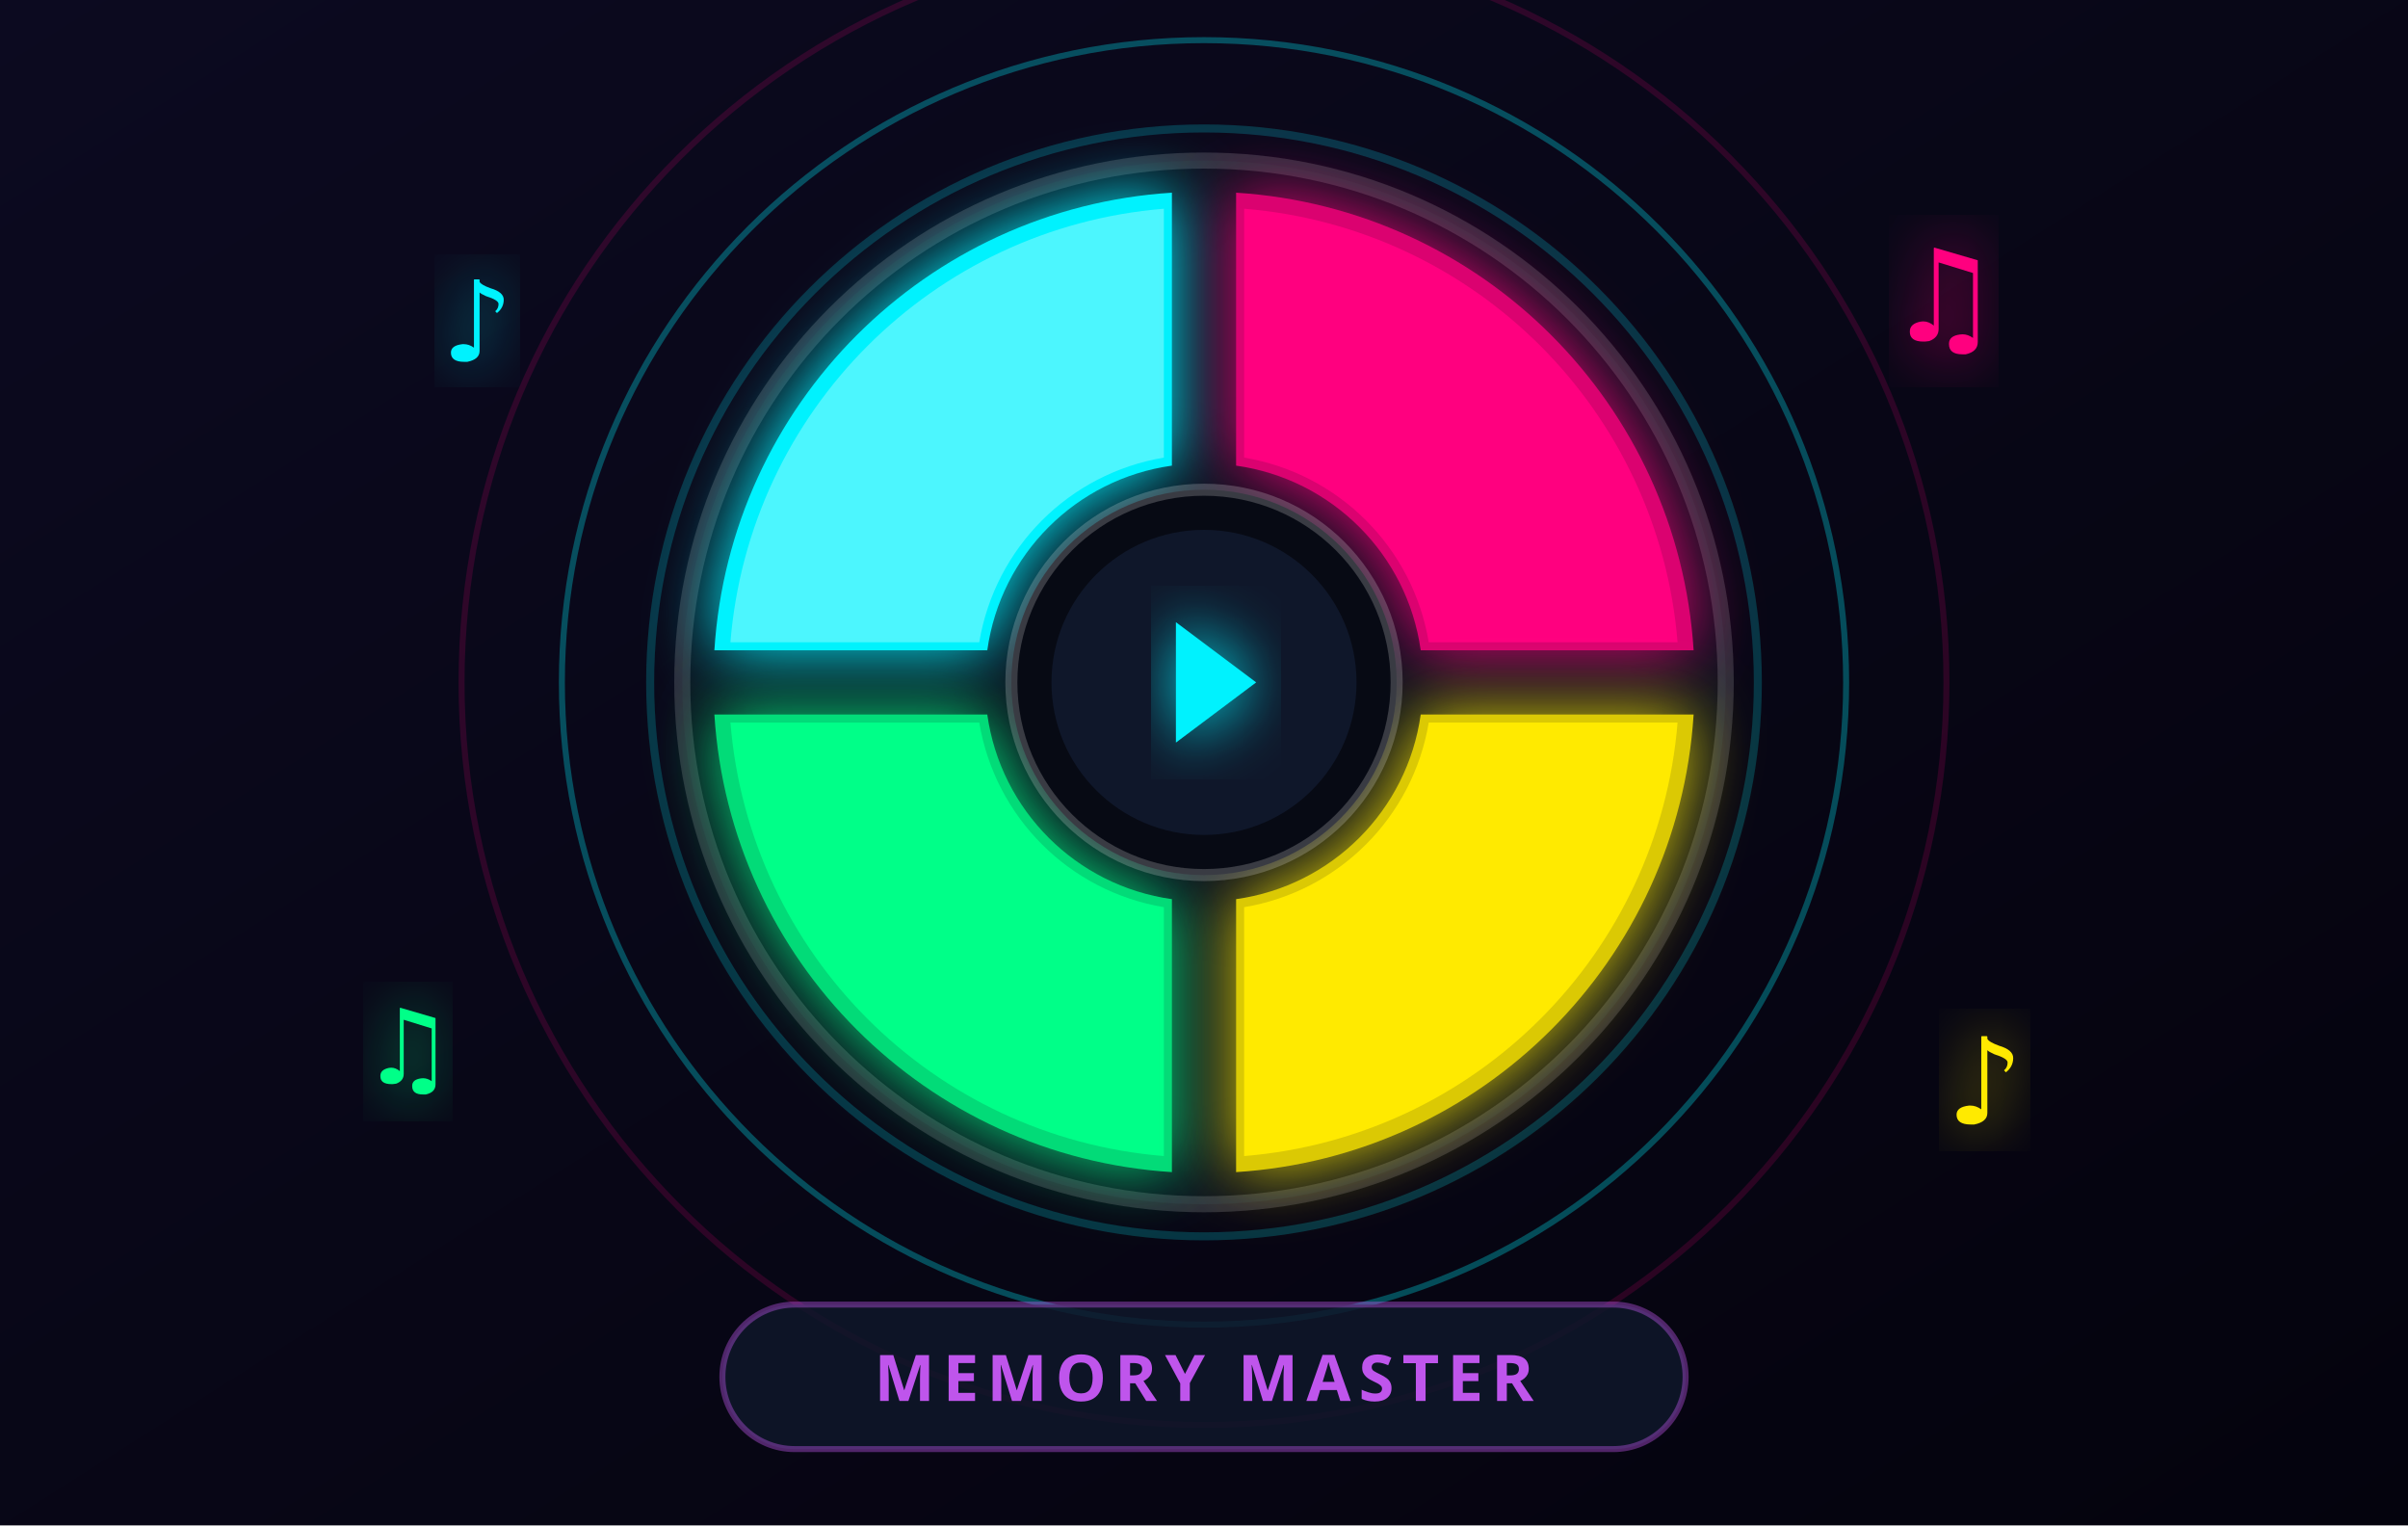
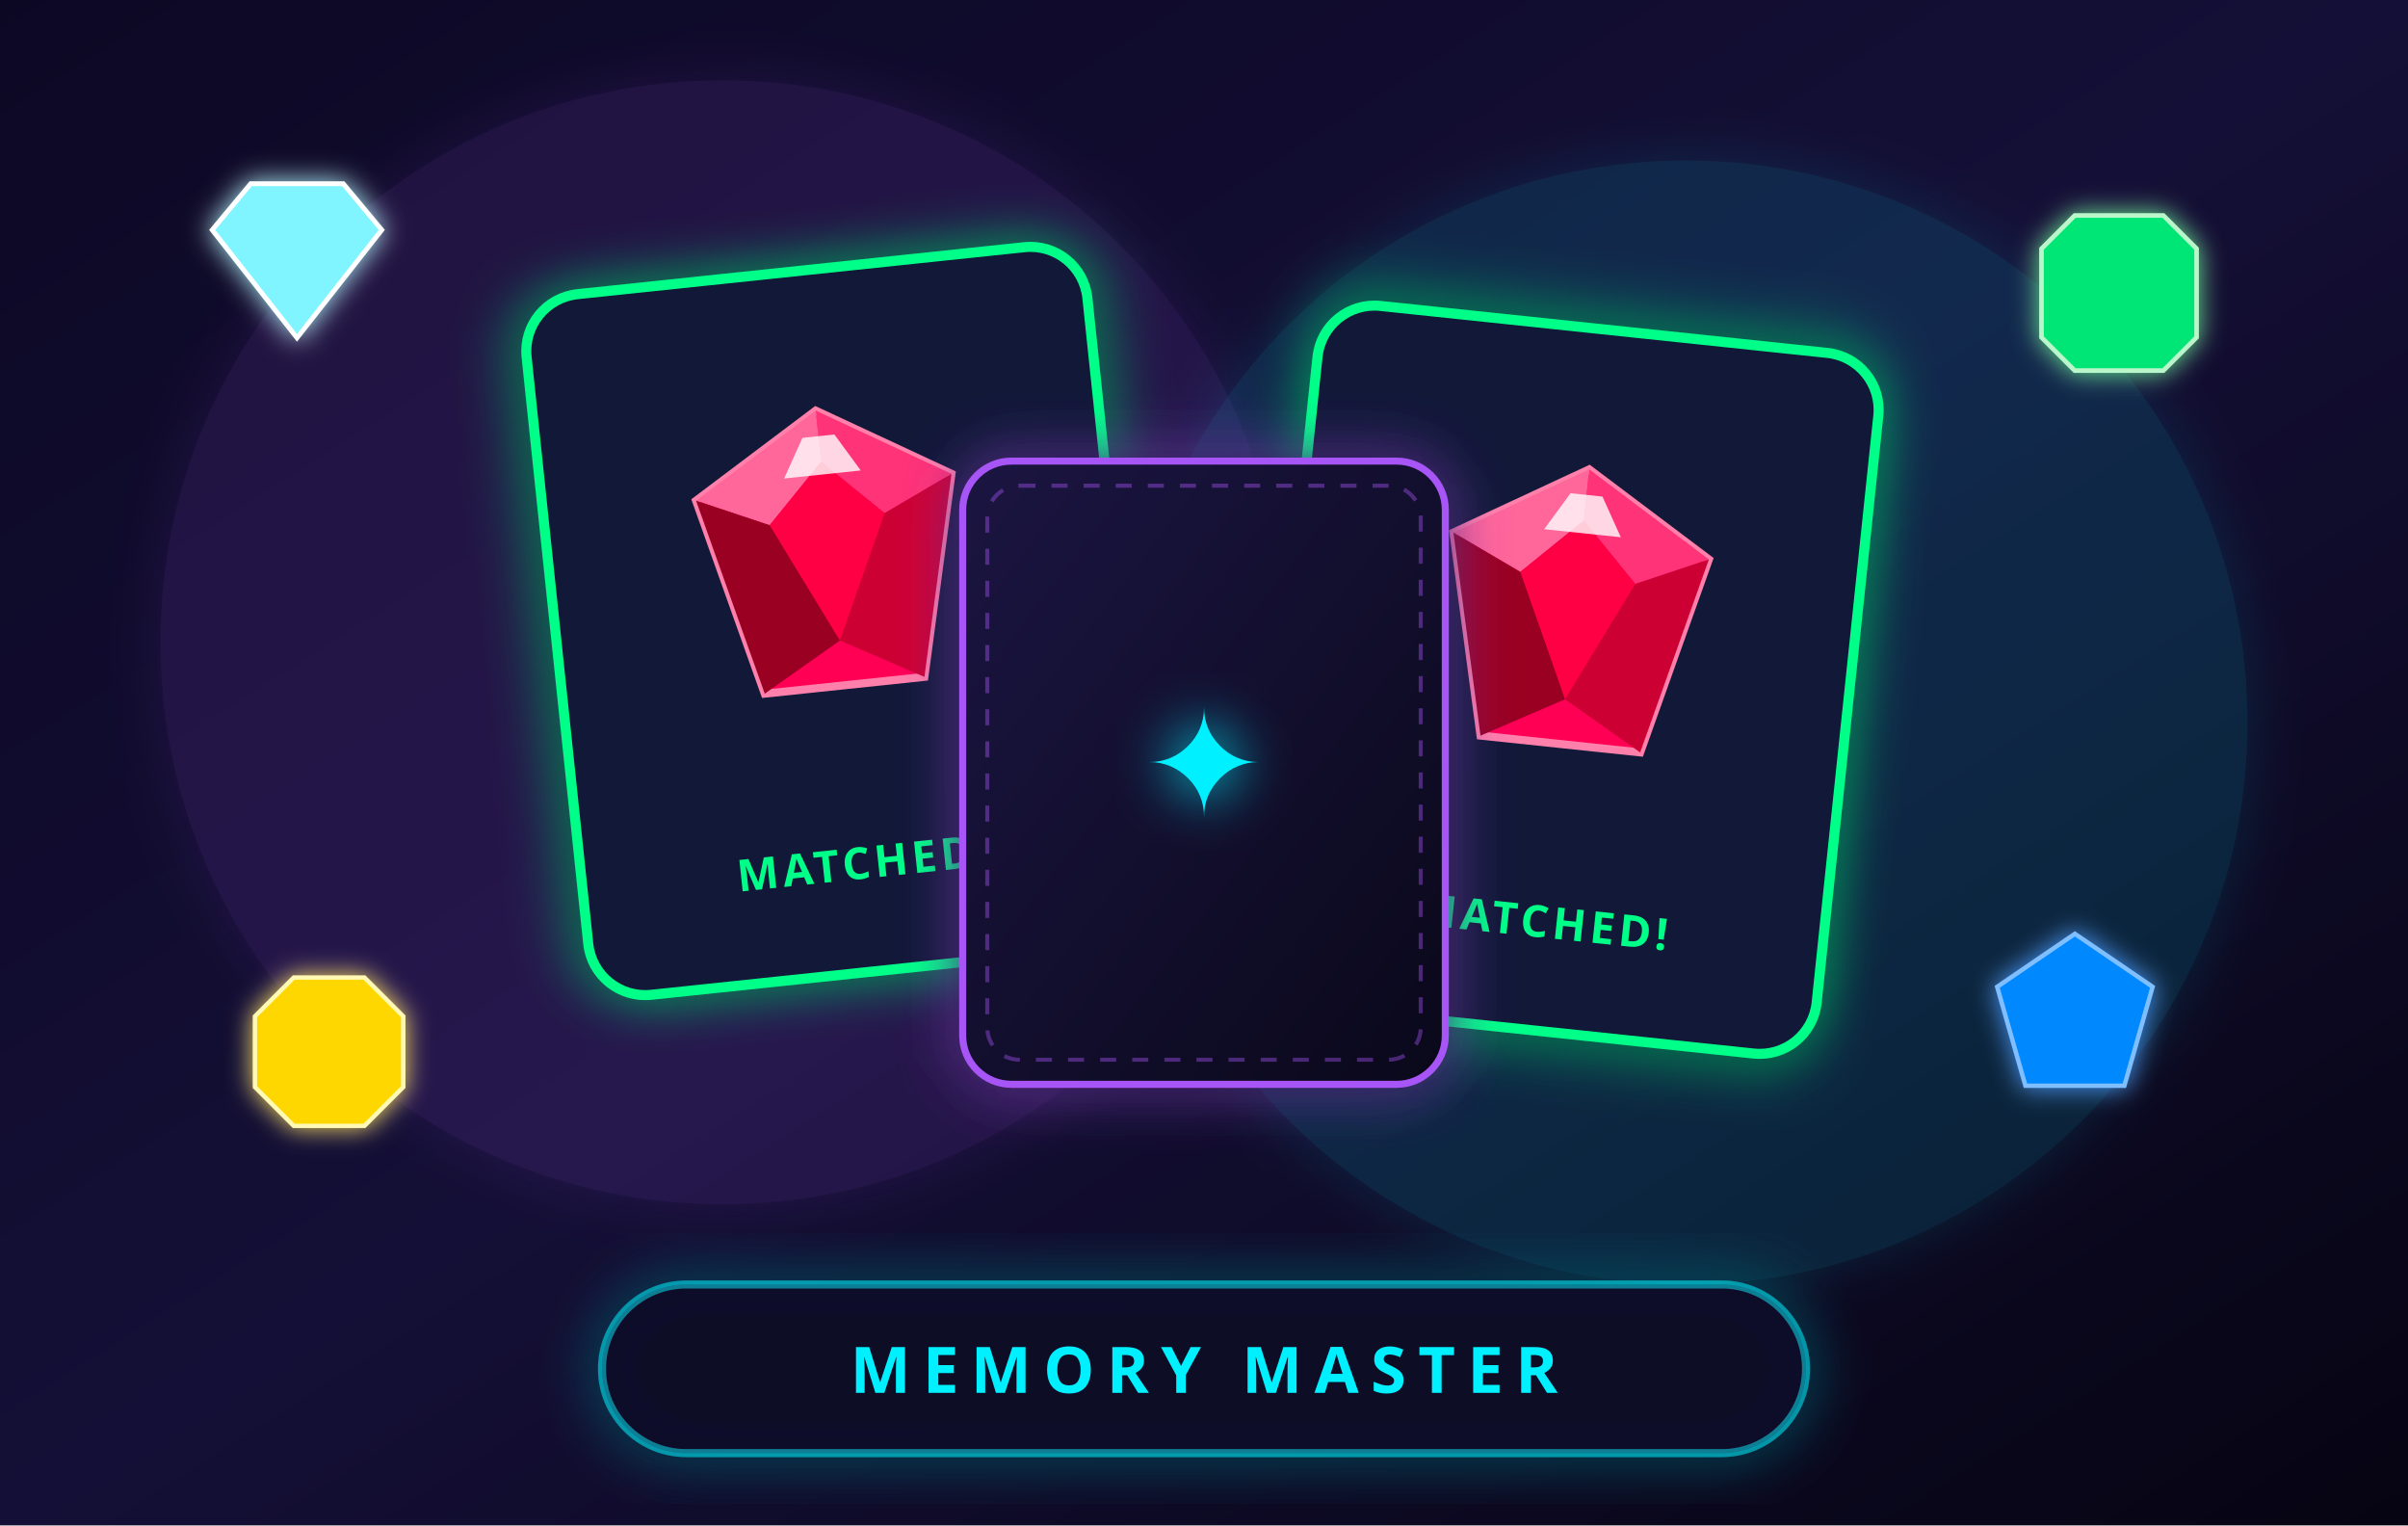
<svg xmlns="http://www.w3.org/2000/svg" viewBox="0 0 600 380" width="100%" height="100%">
  <defs>
    <linearGradient id="mmBg" x1="0%" y1="0%" x2="100%" y2="100%">
-       <stop offset="0%" stop-color="#0c0a20" />
-       <stop offset="100%" stop-color="#04030d" />
+       <stop offset="0%" stop-color="#0c0824" />
+       <stop offset="50%" stop-color="#140f36" />
+       <stop offset="100%" stop-color="#060412" />
    </linearGradient>
-     <filter id="padGlow" x="-30%" y="-30%" width="160%" height="160%">
-       <feGaussianBlur stdDeviation="8" result="blur" />
+     <filter id="gemGlow" x="-30%" y="-30%" width="160%" height="160%">
+       <feGaussianBlur stdDeviation="7" result="blur" />
      <feComposite in="SourceGraphic" in2="blur" operator="over" />
    </filter>
+     <linearGradient id="cardGrad" x1="0%" y1="0%" x2="100%" y2="100%">
+       <stop offset="0%" stop-color="#1b1542" />
+       <stop offset="100%" stop-color="#0a081a" />
+     </linearGradient>
  </defs>
  <rect width="600" height="380" fill="url(#mmBg)" />
-   <circle cx="300" cy="170" r="130" fill="#0b0f1d" stroke="rgba(255, 255, 255, 0.15)" stroke-width="4" />
-   <circle cx="300" cy="170" r="138" fill="none" stroke="rgba(0, 242, 254, 0.2)" stroke-width="2" />
-   <path d="M 292 48 A 122 122 0 0 0 178 162 L 246 162 A 54 54 0 0 1 292 116 Z" fill="#00f2fe" filter="url(#padGlow)" />
-   <path d="M 290 52 A 118 118 0 0 0 182 160 L 244 160 A 56 56 0 0 1 290 114 Z" fill="#ffffff" opacity="0.3" />
-   <path d="M 308 48 A 122 122 0 0 1 422 162 L 354 162 A 54 54 0 0 0 308 116 Z" fill="#ff007f" filter="url(#padGlow)" opacity="0.85" />
-   <path d="M 310 52 A 118 118 0 0 1 418 160 L 356 160 A 56 56 0 0 0 310 114 Z" fill="#ff007f" />
-   <path d="M 178 178 A 122 122 0 0 0 292 292 L 292 224 A 54 54 0 0 1 246 178 Z" fill="#00ff88" filter="url(#padGlow)" opacity="0.85" />
-   <path d="M 182 180 A 118 118 0 0 0 290 288 L 290 226 A 56 56 0 0 1 244 180 Z" fill="#00ff88" />
-   <path d="M 422 178 A 122 122 0 0 1 308 292 L 308 224 A 54 54 0 0 0 354 178 Z" fill="#ffea00" filter="url(#padGlow)" opacity="0.85" />
-   <path d="M 418 180 A 118 118 0 0 1 310 288 L 310 226 A 56 56 0 0 0 356 180 Z" fill="#ffea00" />
-   <circle cx="300" cy="170" r="48" fill="#070a14" stroke="rgba(255, 255, 255, 0.2)" stroke-width="3" />
-   <circle cx="300" cy="170" r="38" fill="#0f172a" />
-   <polygon points="293,155 313,170 293,185" fill="#00f2fe" filter="url(#padGlow)" />
-   <circle cx="300" cy="170" r="160" fill="none" stroke="#00f2fe" stroke-width="1.5" opacity="0.3" />
-   <circle cx="300" cy="170" r="185" fill="none" stroke="#ff007f" stroke-width="1.5" opacity="0.15" />
-   <text x="110" y="90" font-family="'Outfit', sans-serif" font-size="28" fill="#00f2fe" filter="url(#padGlow)">♪</text>
-   <text x="470" y="85" font-family="'Outfit', sans-serif" font-size="32" fill="#ff007f" filter="url(#padGlow)">♫</text>
-   <text x="90" y="270" font-family="'Outfit', sans-serif" font-size="26" fill="#00ff88" filter="url(#padGlow)">♫</text>
-   <text x="485" y="280" font-family="'Outfit', sans-serif" font-size="30" fill="#ffea00" filter="url(#padGlow)">♪</text>
-   <rect x="180" y="325" width="240" height="36" rx="18" fill="rgba(15, 23, 42, 0.85)" stroke="rgba(191, 85, 236, 0.4)" stroke-width="1.5" />
-   <text x="300" y="349" font-family="'Outfit', sans-serif" font-size="16" font-weight="900" fill="#bf55ec" text-anchor="middle" letter-spacing="2">MEMORY MASTER</text>
+   <circle cx="180" cy="160" r="140" fill="#a855f7" opacity="0.12" filter="url(#gemGlow)" />
+   <circle cx="420" cy="180" r="140" fill="#00f0ff" opacity="0.12" filter="url(#gemGlow)" />
+   <g transform="translate(130, 75) rotate(-6)">
+     <rect width="140" height="175" rx="14" fill="#0f142e" stroke="#00ff88" stroke-width="3" filter="url(#gemGlow)" />
+     <rect width="140" height="175" rx="14" fill="#111838" stroke="#00ff88" stroke-width="2" />
+     <g transform="translate(30, 30) scale(0.8)">
+       <polygon points="50,6 90,30 75,92 25,92 10,30" fill="#ff0055" stroke="#ff80aa" stroke-width="2.5" />
+       <polygon points="50,6 90,30 68,40 50,22" fill="#ff3377" />
+       <polygon points="50,6 10,30 32,40 50,22" fill="#ff6699" />
+       <polygon points="50,22 68,40 50,78 32,40" fill="#ff0044" />
+       <polygon points="68,40 90,30 75,92 50,78" fill="#cc0033" />
+       <polygon points="32,40 10,30 25,92 50,78" fill="#990022" />
+       <polygon points="45,14 55,14 62,26 38,26" fill="#ffffff" opacity="0.8" />
+     </g>
+     <text x="70" y="152" font-family="'Orbitron', sans-serif" font-size="11" font-weight="900" fill="#00ff88" text-anchor="middle" letter-spacing="1">MATCHED!</text>
+   </g>
+   <g transform="translate(330, 75) rotate(6)">
+     <rect width="140" height="175" rx="14" fill="#0f142e" stroke="#00ff88" stroke-width="3" filter="url(#gemGlow)" />
+     <rect width="140" height="175" rx="14" fill="#111838" stroke="#00ff88" stroke-width="2" />
+     <g transform="translate(30, 30) scale(0.8)">
+       <polygon points="50,6 90,30 75,92 25,92 10,30" fill="#ff0055" stroke="#ff80aa" stroke-width="2.5" />
+       <polygon points="50,6 90,30 68,40 50,22" fill="#ff3377" />
+       <polygon points="50,6 10,30 32,40 50,22" fill="#ff6699" />
+       <polygon points="50,22 68,40 50,78 32,40" fill="#ff0044" />
+       <polygon points="68,40 90,30 75,92 50,78" fill="#cc0033" />
+       <polygon points="32,40 10,30 25,92 50,78" fill="#990022" />
+       <polygon points="45,14 55,14 62,26 38,26" fill="#ffffff" opacity="0.8" />
+     </g>
+     <text x="70" y="152" font-family="'Orbitron', sans-serif" font-size="11" font-weight="900" fill="#00ff88" text-anchor="middle" letter-spacing="1">MATCHED!</text>
+   </g>
+   <g transform="translate(240, 115)">
+     <rect width="120" height="155" rx="12" fill="url(#cardGrad)" stroke="#a855f7" stroke-width="2" filter="url(#gemGlow)" />
+     <rect width="120" height="155" rx="12" fill="url(#cardGrad)" stroke="#a855f7" stroke-width="1.5" />
+     <rect x="6" y="6" width="108" height="143" rx="8" fill="none" stroke="rgba(168, 85, 247, 0.4)" stroke-dasharray="4,4" />
+     <text x="60" y="88" font-family="'Orbitron', sans-serif" font-size="36" fill="#00f0ff" text-anchor="middle" filter="url(#gemGlow)">✦</text>
+   </g>
+   <g transform="translate(50, 40) scale(0.48)">
+     <polygon points="26,12 74,12 94,36 50,92 6,36" fill="#80f5ff" stroke="#ffffff" stroke-width="2.5" filter="url(#gemGlow)" />
+   </g>
+   <g transform="translate(505, 50) scale(0.46)">
+     <polygon points="26,8 74,8 92,26 92,74 74,92 26,92 8,74 8,26" fill="#00e676" stroke="#b9f6ca" stroke-width="2.5" filter="url(#gemGlow)" />
+   </g>
+   <g transform="translate(60, 240) scale(0.44)">
+     <polygon points="30,8 70,8 92,30 92,70 70,92 30,92 8,70 8,30" fill="#ffd700" stroke="#fff9b3" stroke-width="2.5" filter="url(#gemGlow)" />
+   </g>
+   <g transform="translate(495, 230) scale(0.44)">
+     <polygon points="50,6 94,36 78,92 22,92 6,36" fill="#0088ff" stroke="#80bfff" stroke-width="2.5" filter="url(#gemGlow)" />
+   </g>
+   <rect x="150" y="320" width="300" height="42" rx="21" fill="rgba(15, 12, 38, 0.95)" stroke="rgba(0, 240, 255, 0.5)" stroke-width="2" filter="url(#gemGlow)" />
+   <text x="300" y="347" font-family="'Orbitron', sans-serif" font-size="16" font-weight="900" fill="#00f0ff" text-anchor="middle" letter-spacing="3">MEMORY MASTER</text>
</svg>
